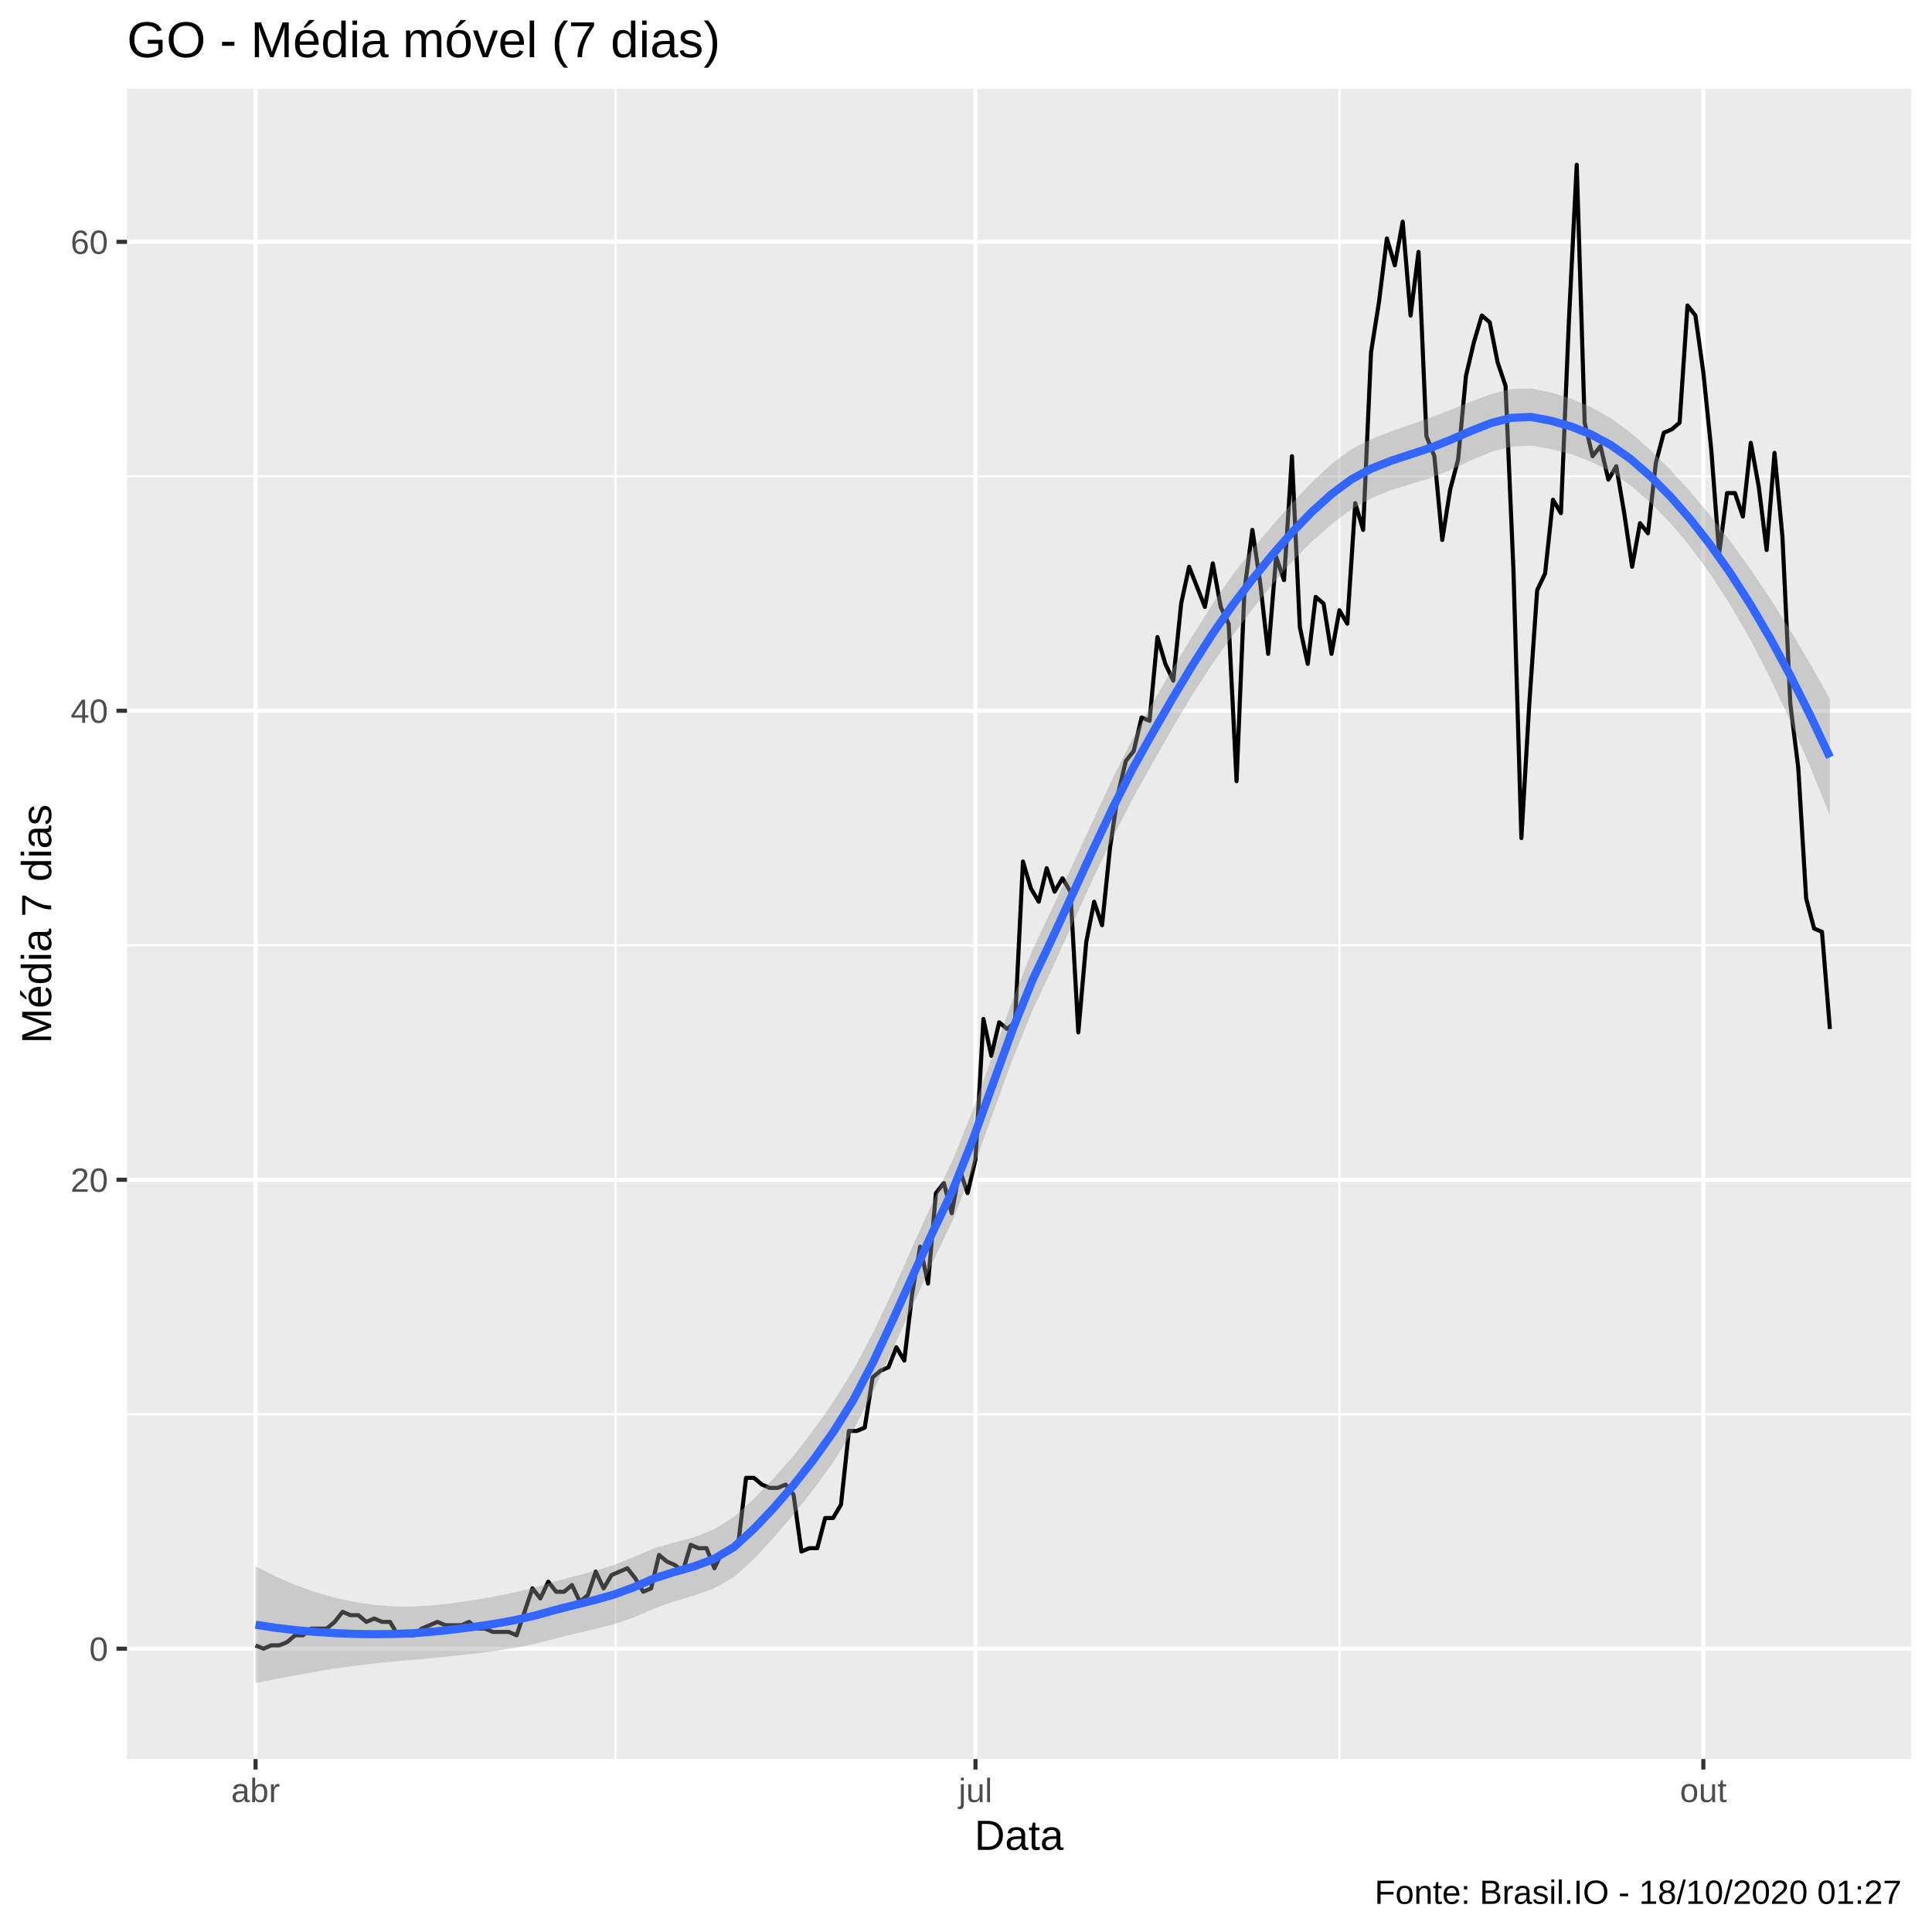
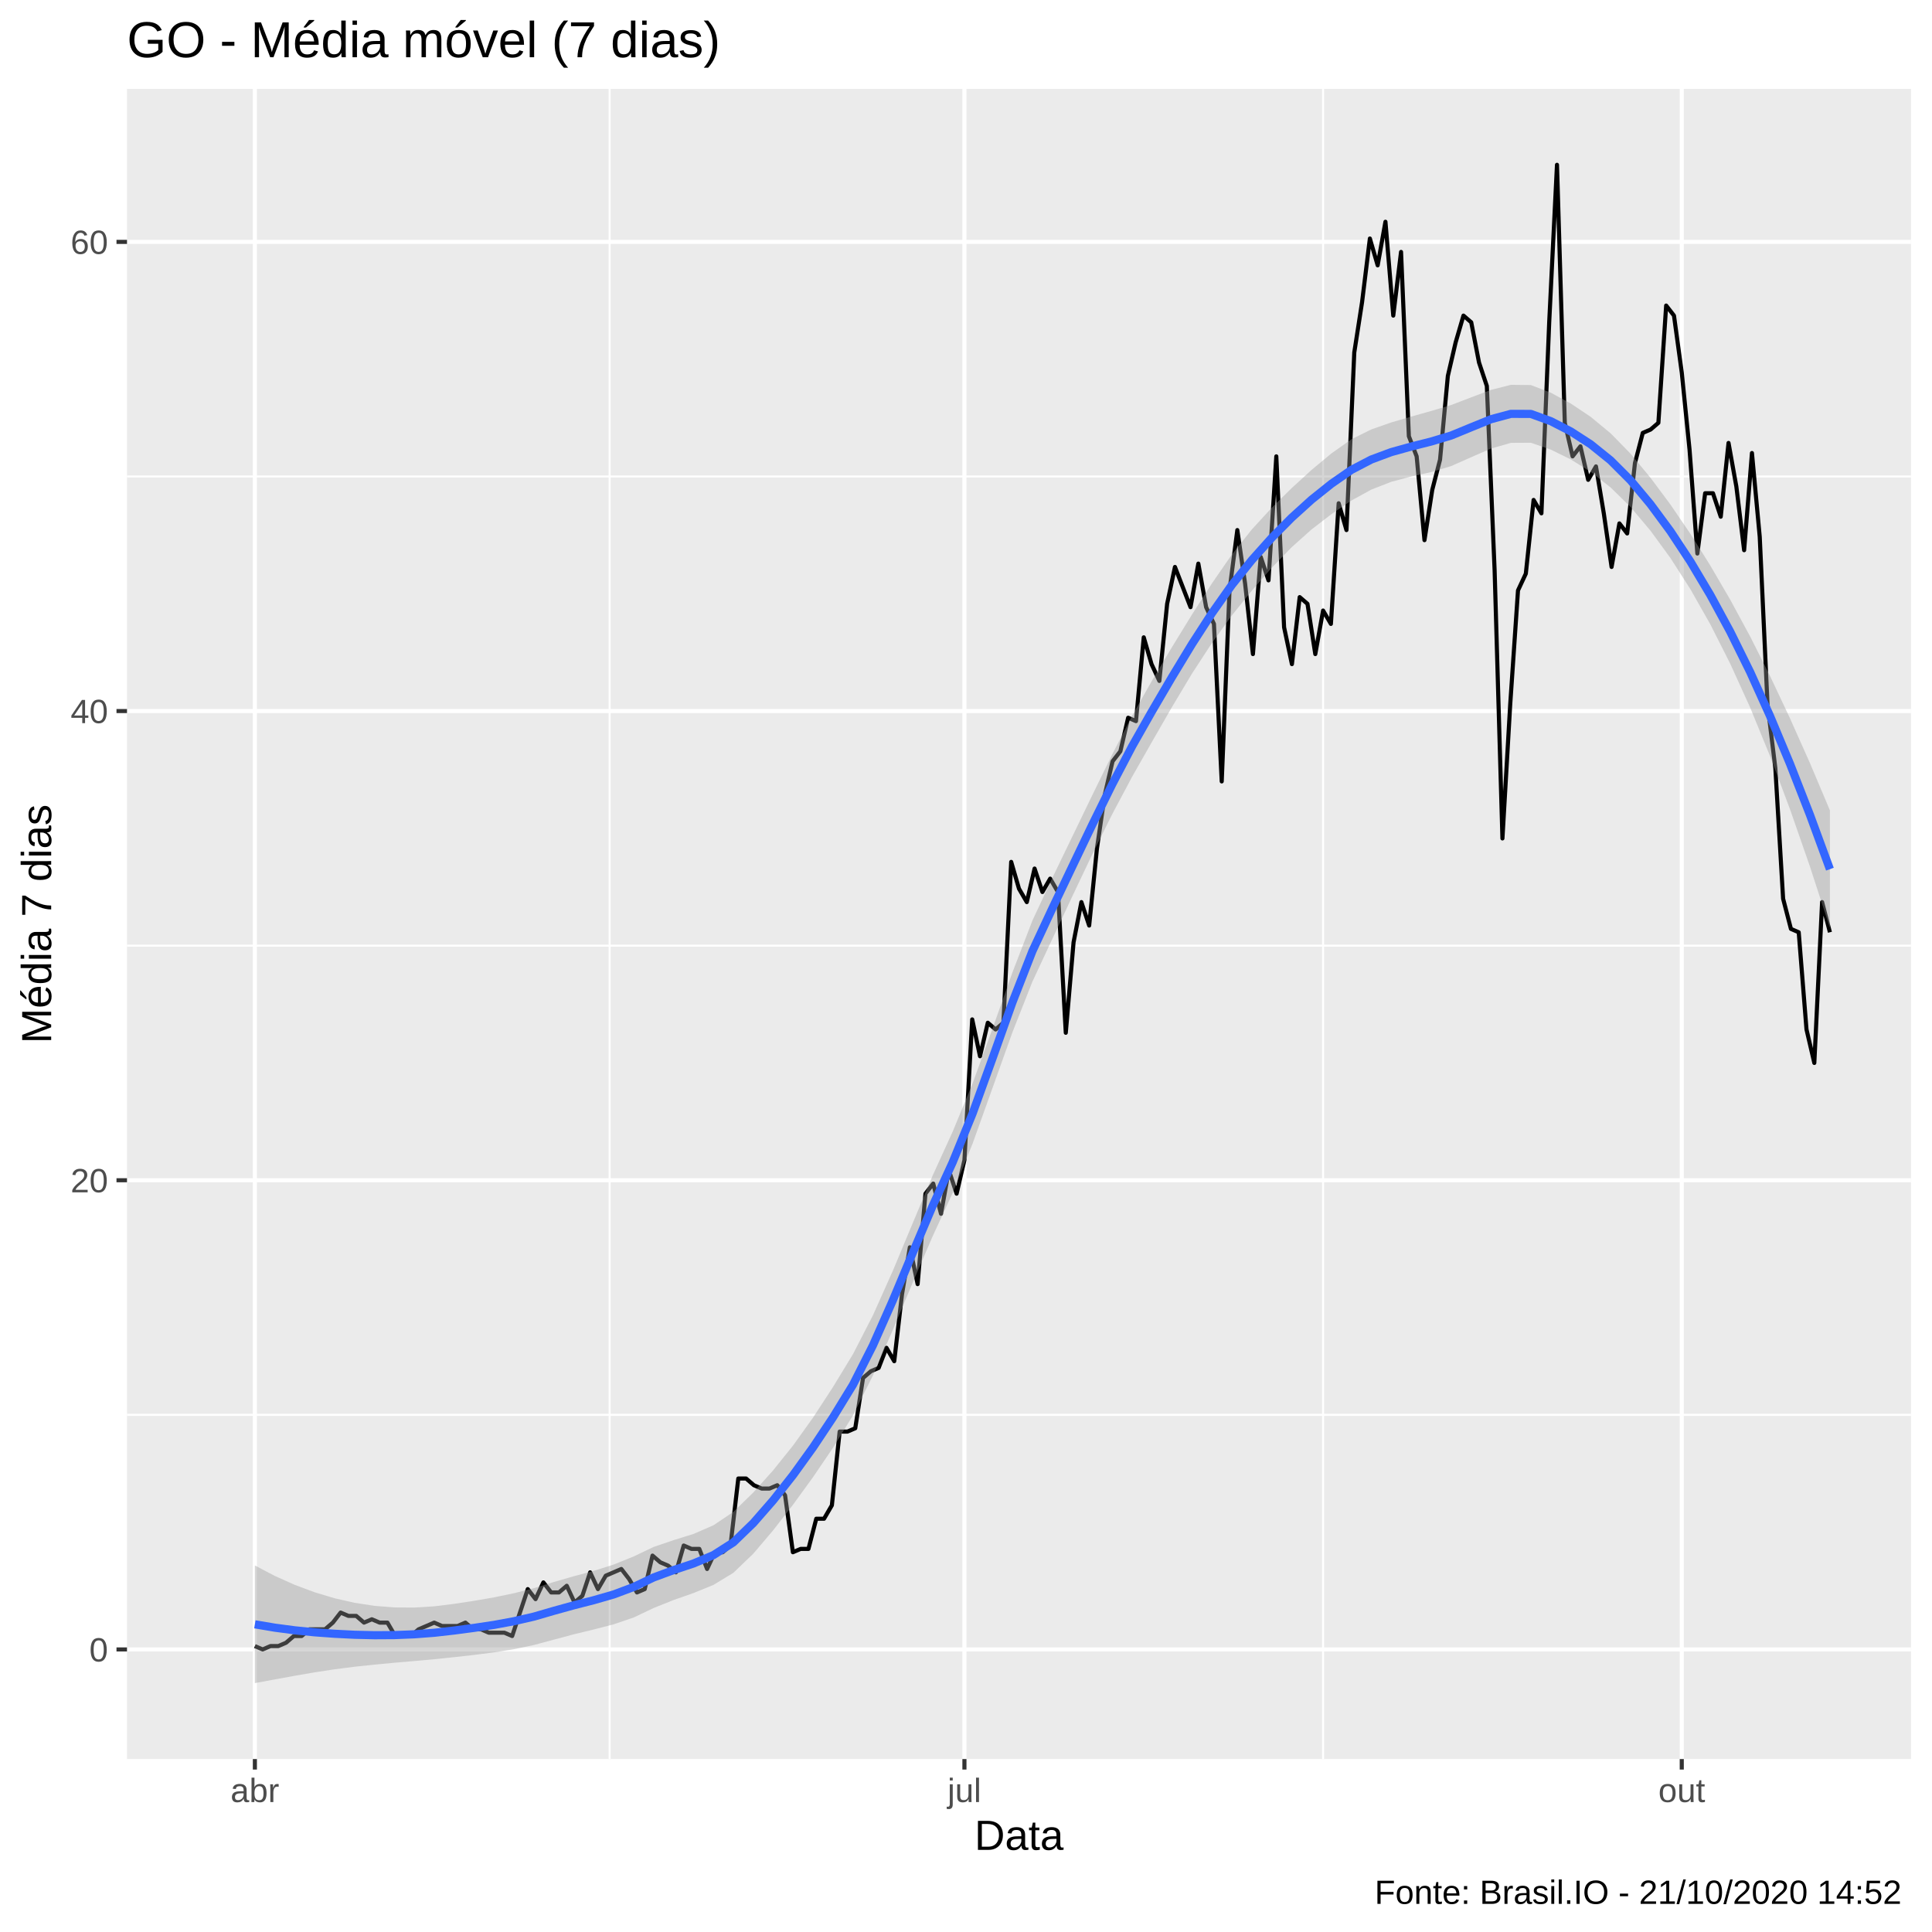
<svg xmlns="http://www.w3.org/2000/svg" viewBox="0 0 504.00 504.00">
  <defs>
    <style type="text/css">
    line, polyline, polygon, path, rect, circle {
      fill: none;
      stroke: #000000;
      stroke-linecap: round;
      stroke-linejoin: round;
      stroke-miterlimit: 10.00;
    }
  </style>
  </defs>
  <rect width="100%" height="100%" style="stroke: none; fill: #FFFFFF;" />
  <rect x="0.00" y="0.00" width="504.00" height="504.00" style="stroke-width: 1.07; stroke: #FFFFFF; fill: #FFFFFF;" />
  <defs>
    <clipPath id="cpMzMuMTN8NDk4LjUyfDQ1OC44OHwyMy4xOQ==">
      <rect x="33.13" y="23.19" width="465.39" height="435.69" />
    </clipPath>
  </defs>
  <rect x="33.13" y="23.19" width="465.39" height="435.69" style="stroke-width: 1.07; stroke: none; fill: #EBEBEB;" clip-path="url(#cpMzMuMTN8NDk4LjUyfDQ1OC44OHwyMy4xOQ==)" />
-   <polyline points="33.13,368.93 498.52,368.93 " style="stroke-width: 0.53; stroke: #FFFFFF; stroke-linecap: butt;" clip-path="url(#cpMzMuMTN8NDk4LjUyfDQ1OC44OHwyMy4xOQ==)" />
-   <polyline points="33.13,246.59 498.52,246.59 " style="stroke-width: 0.53; stroke: #FFFFFF; stroke-linecap: butt;" clip-path="url(#cpMzMuMTN8NDk4LjUyfDQ1OC44OHwyMy4xOQ==)" />
-   <polyline points="33.13,124.26 498.52,124.26 " style="stroke-width: 0.53; stroke: #FFFFFF; stroke-linecap: butt;" clip-path="url(#cpMzMuMTN8NDk4LjUyfDQ1OC44OHwyMy4xOQ==)" />
-   <polyline points="160.57,458.88 160.57,23.19 " style="stroke-width: 0.53; stroke: #FFFFFF; stroke-linecap: butt;" clip-path="url(#cpMzMuMTN8NDk4LjUyfDQ1OC44OHwyMy4xOQ==)" />
-   <polyline points="349.41,458.88 349.41,23.19 " style="stroke-width: 0.53; stroke: #FFFFFF; stroke-linecap: butt;" clip-path="url(#cpMzMuMTN8NDk4LjUyfDQ1OC44OHwyMy4xOQ==)" />
-   <polyline points="33.13,430.09 498.52,430.09 " style="stroke-width: 1.07; stroke: #FFFFFF; stroke-linecap: butt;" clip-path="url(#cpMzMuMTN8NDk4LjUyfDQ1OC44OHwyMy4xOQ==)" />
-   <polyline points="33.13,307.76 498.52,307.76 " style="stroke-width: 1.07; stroke: #FFFFFF; stroke-linecap: butt;" clip-path="url(#cpMzMuMTN8NDk4LjUyfDQ1OC44OHwyMy4xOQ==)" />
-   <polyline points="33.13,185.42 498.52,185.42 " style="stroke-width: 1.07; stroke: #FFFFFF; stroke-linecap: butt;" clip-path="url(#cpMzMuMTN8NDk4LjUyfDQ1OC44OHwyMy4xOQ==)" />
-   <polyline points="33.13,63.09 498.52,63.09 " style="stroke-width: 1.07; stroke: #FFFFFF; stroke-linecap: butt;" clip-path="url(#cpMzMuMTN8NDk4LjUyfDQ1OC44OHwyMy4xOQ==)" />
-   <polyline points="66.67,458.88 66.67,23.19 " style="stroke-width: 1.07; stroke: #FFFFFF; stroke-linecap: butt;" clip-path="url(#cpMzMuMTN8NDk4LjUyfDQ1OC44OHwyMy4xOQ==)" />
-   <polyline points="254.47,458.88 254.47,23.19 " style="stroke-width: 1.07; stroke: #FFFFFF; stroke-linecap: butt;" clip-path="url(#cpMzMuMTN8NDk4LjUyfDQ1OC44OHwyMy4xOQ==)" />
-   <polyline points="444.35,458.88 444.35,23.19 " style="stroke-width: 1.07; stroke: #FFFFFF; stroke-linecap: butt;" clip-path="url(#cpMzMuMTN8NDk4LjUyfDQ1OC44OHwyMy4xOQ==)" />
-   <polyline points="66.67,429.22 68.73,430.09 70.79,429.22 72.86,429.22 74.92,428.35 76.98,426.60 79.05,426.60 81.11,424.85 83.18,424.85 85.24,424.85 87.30,423.10 89.37,420.48 91.43,421.35 93.49,421.35 95.56,423.10 97.62,422.23 99.69,423.10 101.75,423.10 103.81,426.60 105.88,426.60 107.94,426.60 110.01,424.85 112.07,423.98 114.13,423.10 116.20,423.98 118.26,423.98 120.32,423.98 122.39,423.10 124.45,424.85 126.52,424.85 128.58,425.72 130.64,425.72 132.71,425.72 134.77,426.60 136.84,420.48 138.90,414.36 140.96,416.99 143.03,412.62 145.09,415.24 147.15,415.24 149.22,413.49 151.28,417.86 153.35,416.11 155.41,410.00 157.47,414.36 159.54,410.87 161.60,410.00 163.66,409.12 165.73,411.74 167.79,415.24 169.86,414.36 171.92,405.63 173.98,407.37 176.05,408.25 178.11,410.00 180.18,403.00 182.24,403.88 184.30,403.88 186.37,409.12 188.43,404.75 190.49,404.75 192.56,403.00 194.62,385.53 196.69,385.53 198.75,387.28 200.81,388.15 202.88,388.15 204.94,387.28 207.01,389.90 209.07,404.75 211.13,403.88 213.20,403.88 215.26,396.01 217.32,396.01 219.39,392.52 221.45,373.29 223.52,373.29 225.58,372.42 227.64,359.31 229.71,357.57 231.77,356.69 233.83,351.45 235.90,354.94 237.96,337.47 240.03,325.23 242.09,334.85 244.15,311.25 246.22,308.63 248.28,316.50 250.35,305.14 252.41,311.25 254.47,302.51 256.54,265.81 258.60,275.43 260.66,266.69 262.73,268.44 264.79,266.69 266.86,224.74 268.92,231.74 270.98,235.23 273.05,226.49 275.11,232.61 277.18,229.11 279.24,232.61 281.30,269.31 283.37,245.72 285.43,235.23 287.49,241.35 289.56,221.25 291.62,207.27 293.69,198.53 295.75,195.91 297.81,187.17 299.88,188.04 301.94,166.20 304.01,173.19 306.07,177.56 308.13,157.46 310.20,147.85 312.26,153.09 314.32,158.33 316.39,146.97 318.45,158.33 320.52,162.70 322.58,203.77 324.64,153.97 326.71,138.24 328.77,152.22 330.83,170.57 332.90,145.23 334.96,151.34 337.03,119.01 339.09,163.58 341.15,173.19 343.22,155.71 345.28,157.46 347.35,170.57 349.41,159.21 351.47,162.70 353.54,131.25 355.60,138.24 357.66,91.92 359.73,78.82 361.79,62.21 363.86,69.20 365.92,57.84 367.98,82.31 370.05,65.71 372.11,113.77 374.18,119.01 376.24,140.86 378.30,127.75 380.37,119.89 382.43,98.04 384.49,89.30 386.56,82.31 388.62,84.06 390.69,94.55 392.75,100.66 394.81,148.72 396.88,218.63 398.94,183.68 401.00,153.97 403.07,149.60 405.13,130.37 407.20,133.87 409.26,84.06 411.32,42.99 413.39,110.27 415.45,119.01 417.52,116.39 419.58,125.13 421.64,121.63 423.71,133.87 425.77,147.85 427.83,136.49 429.90,139.11 431.96,120.76 434.03,112.90 436.09,112.02 438.15,110.27 440.22,79.69 442.28,82.31 444.35,97.17 446.41,117.26 448.47,144.35 450.54,128.62 452.60,128.62 454.66,134.74 456.73,115.52 458.79,126.88 460.86,143.48 462.92,118.14 464.98,139.98 467.05,183.68 469.11,200.28 471.17,234.36 473.24,242.22 475.30,243.10 477.37,268.44 " style="stroke-width: 1.07; stroke-linecap: butt;" clip-path="url(#cpMzMuMTN8NDk4LjUyfDQ1OC44OHwyMy4xOQ==)" />
-   <polygon points="66.67,408.61 71.86,411.23 77.06,413.47 82.26,415.33 87.46,416.82 92.66,417.94 97.86,418.70 103.06,419.07 108.26,419.08 113.45,418.75 118.65,418.13 123.85,417.37 129.05,416.49 134.25,415.42 139.45,414.12 144.65,412.58 149.85,411.19 155.04,409.83 160.24,408.21 165.44,406.16 170.64,403.89 175.84,402.40 181.04,401.02 186.24,398.99 191.44,395.75 196.63,390.99 201.83,385.65 207.03,379.74 212.23,373.05 217.43,365.62 222.63,357.34 227.83,347.51 233.03,336.48 238.22,324.83 243.42,313.34 248.62,302.40 253.82,289.49 259.02,275.12 264.22,260.65 269.42,247.64 274.62,236.69 279.81,225.57 285.01,214.30 290.21,203.19 295.41,192.77 300.61,183.46 305.81,174.61 311.01,166.01 316.21,157.76 321.40,150.17 326.60,143.44 331.80,137.20 337.00,131.32 342.20,125.83 347.40,120.98 352.60,117.16 357.80,114.51 362.99,112.50 368.19,110.69 373.39,108.85 378.59,106.84 383.79,104.73 388.99,102.81 394.19,101.50 399.39,101.31 404.58,102.40 409.78,103.99 414.98,106.17 420.18,109.08 425.38,112.86 430.58,117.45 435.78,122.61 440.98,128.31 446.17,134.51 451.37,141.19 456.57,148.37 461.77,156.09 466.97,164.33 472.17,173.08 477.37,182.31 477.37,212.77 472.17,199.90 466.97,187.91 461.77,176.86 456.57,166.80 451.37,157.79 446.17,149.75 440.98,142.66 435.78,136.47 430.58,131.15 425.38,126.65 420.18,123.07 414.98,120.40 409.78,118.47 404.58,117.11 399.39,116.23 394.19,116.51 388.99,117.91 383.79,120.07 378.59,122.50 373.39,124.64 368.19,126.23 362.99,127.81 357.80,129.92 352.60,132.86 347.40,136.74 342.20,141.29 337.00,146.55 331.80,152.54 326.60,159.10 321.40,165.95 316.21,173.28 311.01,181.32 305.81,190.03 300.61,199.19 295.41,208.51 290.21,218.62 285.01,229.52 279.81,240.93 274.62,252.37 269.42,263.41 264.22,276.15 259.02,290.43 253.82,304.94 248.62,318.14 243.42,329.06 238.22,340.24 233.03,351.70 227.83,362.89 222.63,373.04 217.43,381.37 212.23,388.52 207.03,395.04 201.83,401.12 196.63,406.74 191.44,411.45 186.24,414.37 181.04,416.24 175.84,417.80 170.64,419.61 165.44,421.91 160.24,423.68 155.04,425.01 149.85,426.22 144.65,427.50 139.45,428.84 134.25,429.89 129.05,430.71 123.85,431.36 118.65,431.93 113.45,432.46 108.26,432.95 103.06,433.42 97.86,433.94 92.66,434.54 87.46,435.25 82.26,436.10 77.06,437.04 71.86,438.05 66.67,439.07 " style="stroke-width: 0.00; stroke: none; fill: #999999; fill-opacity: 0.40;" clip-path="url(#cpMzMuMTN8NDk4LjUyfDQ1OC44OHwyMy4xOQ==)" />
-   <polyline points="66.67,408.61 71.86,411.23 77.06,413.47 82.26,415.33 87.46,416.82 92.66,417.94 97.86,418.70 103.06,419.07 108.26,419.08 113.45,418.75 118.65,418.13 123.85,417.37 129.05,416.49 134.25,415.42 139.45,414.12 144.65,412.58 149.85,411.19 155.04,409.83 160.24,408.21 165.44,406.16 170.64,403.89 175.84,402.40 181.04,401.02 186.24,398.99 191.44,395.75 196.63,390.99 201.83,385.65 207.03,379.74 212.23,373.05 217.43,365.62 222.63,357.34 227.83,347.51 233.03,336.48 238.22,324.83 243.42,313.34 248.62,302.40 253.82,289.49 259.02,275.12 264.22,260.65 269.42,247.64 274.62,236.69 279.81,225.57 285.01,214.30 290.21,203.19 295.41,192.77 300.61,183.46 305.81,174.61 311.01,166.01 316.21,157.76 321.40,150.17 326.60,143.44 331.80,137.20 337.00,131.32 342.20,125.83 347.40,120.98 352.60,117.16 357.80,114.51 362.99,112.50 368.19,110.69 373.39,108.85 378.59,106.84 383.79,104.73 388.99,102.81 394.19,101.50 399.39,101.31 404.58,102.40 409.78,103.99 414.98,106.17 420.18,109.08 425.38,112.86 430.58,117.45 435.78,122.61 440.98,128.31 446.17,134.51 451.37,141.19 456.57,148.37 461.77,156.09 466.97,164.33 472.17,173.08 477.37,182.31 " style="stroke-width: 2.13; stroke: none;" clip-path="url(#cpMzMuMTN8NDk4LjUyfDQ1OC44OHwyMy4xOQ==)" />
-   <polyline points="477.37,212.77 472.17,199.90 466.97,187.91 461.77,176.86 456.57,166.80 451.37,157.79 446.17,149.75 440.98,142.66 435.78,136.47 430.58,131.15 425.38,126.65 420.18,123.07 414.98,120.40 409.78,118.47 404.58,117.11 399.39,116.23 394.19,116.51 388.99,117.91 383.79,120.07 378.59,122.50 373.39,124.64 368.19,126.23 362.99,127.81 357.80,129.92 352.60,132.86 347.40,136.74 342.20,141.29 337.00,146.55 331.80,152.54 326.60,159.10 321.40,165.95 316.21,173.28 311.01,181.32 305.81,190.03 300.61,199.19 295.41,208.51 290.21,218.62 285.01,229.52 279.81,240.93 274.62,252.37 269.42,263.41 264.22,276.15 259.02,290.43 253.82,304.94 248.62,318.14 243.42,329.06 238.22,340.24 233.03,351.70 227.83,362.89 222.63,373.04 217.43,381.37 212.23,388.52 207.03,395.04 201.83,401.12 196.63,406.74 191.44,411.45 186.24,414.37 181.04,416.24 175.84,417.80 170.64,419.61 165.44,421.91 160.24,423.68 155.04,425.01 149.85,426.22 144.65,427.50 139.45,428.84 134.25,429.89 129.05,430.71 123.85,431.36 118.65,431.93 113.45,432.46 108.26,432.95 103.06,433.42 97.86,433.94 92.66,434.54 87.46,435.25 82.26,436.10 77.06,437.04 71.86,438.05 66.67,439.07 " style="stroke-width: 2.13; stroke: none;" clip-path="url(#cpMzMuMTN8NDk4LjUyfDQ1OC44OHwyMy4xOQ==)" />
-   <polyline points="66.67,423.84 71.86,424.64 77.06,425.25 82.26,425.71 87.46,426.04 92.66,426.24 97.86,426.32 103.06,426.25 108.26,426.02 113.45,425.61 118.65,425.03 123.85,424.37 129.05,423.60 134.25,422.66 139.45,421.48 144.65,420.04 149.85,418.71 155.04,417.42 160.24,415.94 165.44,414.04 170.64,411.75 175.84,410.10 181.04,408.63 186.24,406.68 191.44,403.60 196.63,398.86 201.83,393.38 207.03,387.39 212.23,380.79 217.43,373.50 222.63,365.19 227.83,355.20 233.03,344.09 238.22,332.54 243.42,321.20 248.62,310.27 253.82,297.21 259.02,282.77 264.22,268.40 269.42,255.52 274.62,244.53 279.81,233.25 285.01,221.91 290.21,210.90 295.41,200.64 300.61,191.33 305.81,182.32 311.01,173.66 316.21,165.52 321.40,158.06 326.60,151.27 331.80,144.87 337.00,138.93 342.20,133.56 347.40,128.86 352.60,125.01 357.80,122.22 362.99,120.16 368.19,118.46 373.39,116.74 378.59,114.67 383.79,112.40 388.99,110.36 394.19,109.01 399.39,108.77 404.58,109.75 409.78,111.23 414.98,113.28 420.18,116.08 425.38,119.75 430.58,124.30 435.78,129.54 440.98,135.49 446.17,142.13 451.37,149.49 456.57,157.59 461.77,166.47 466.97,176.12 472.17,186.49 477.37,197.54 " style="stroke-width: 2.13; stroke: #3366FF; stroke-linecap: butt;" clip-path="url(#cpMzMuMTN8NDk4LjUyfDQ1OC44OHwyMy4xOQ==)" />
+   <polyline points="33.13,369.09 498.52,369.09 " style="stroke-width: 0.53; stroke: #FFFFFF; stroke-linecap: butt;" clip-path="url(#cpMzMuMTN8NDk4LjUyfDQ1OC44OHwyMy4xOQ==)" />
+   <polyline points="33.13,246.69 498.52,246.69 " style="stroke-width: 0.53; stroke: #FFFFFF; stroke-linecap: butt;" clip-path="url(#cpMzMuMTN8NDk4LjUyfDQ1OC44OHwyMy4xOQ==)" />
+   <polyline points="33.13,124.30 498.52,124.30 " style="stroke-width: 0.53; stroke: #FFFFFF; stroke-linecap: butt;" clip-path="url(#cpMzMuMTN8NDk4LjUyfDQ1OC44OHwyMy4xOQ==)" />
+   <polyline points="159.04,458.88 159.04,23.19 " style="stroke-width: 0.53; stroke: #FFFFFF; stroke-linecap: butt;" clip-path="url(#cpMzMuMTN8NDk4LjUyfDQ1OC44OHwyMy4xOQ==)" />
+   <polyline points="345.15,458.88 345.15,23.19 " style="stroke-width: 0.53; stroke: #FFFFFF; stroke-linecap: butt;" clip-path="url(#cpMzMuMTN8NDk4LjUyfDQ1OC44OHwyMy4xOQ==)" />
+   <polyline points="33.13,430.29 498.52,430.29 " style="stroke-width: 1.07; stroke: #FFFFFF; stroke-linecap: butt;" clip-path="url(#cpMzMuMTN8NDk4LjUyfDQ1OC44OHwyMy4xOQ==)" />
+   <polyline points="33.13,307.89 498.52,307.89 " style="stroke-width: 1.07; stroke: #FFFFFF; stroke-linecap: butt;" clip-path="url(#cpMzMuMTN8NDk4LjUyfDQ1OC44OHwyMy4xOQ==)" />
+   <polyline points="33.13,185.49 498.52,185.49 " style="stroke-width: 1.07; stroke: #FFFFFF; stroke-linecap: butt;" clip-path="url(#cpMzMuMTN8NDk4LjUyfDQ1OC44OHwyMy4xOQ==)" />
+   <polyline points="33.13,63.10 498.52,63.10 " style="stroke-width: 1.07; stroke: #FFFFFF; stroke-linecap: butt;" clip-path="url(#cpMzMuMTN8NDk4LjUyfDQ1OC44OHwyMy4xOQ==)" />
+   <polyline points="66.49,458.88 66.49,23.19 " style="stroke-width: 1.07; stroke: #FFFFFF; stroke-linecap: butt;" clip-path="url(#cpMzMuMTN8NDk4LjUyfDQ1OC44OHwyMy4xOQ==)" />
+   <polyline points="251.59,458.88 251.59,23.19 " style="stroke-width: 1.07; stroke: #FFFFFF; stroke-linecap: butt;" clip-path="url(#cpMzMuMTN8NDk4LjUyfDQ1OC44OHwyMy4xOQ==)" />
+   <polyline points="438.72,458.88 438.72,23.19 " style="stroke-width: 1.07; stroke: #FFFFFF; stroke-linecap: butt;" clip-path="url(#cpMzMuMTN8NDk4LjUyfDQ1OC44OHwyMy4xOQ==)" />
+   <polyline points="66.49,429.41 68.52,430.29 70.55,429.41 72.59,429.41 74.62,428.54 76.66,426.79 78.69,426.79 80.72,425.04 82.76,425.04 84.79,425.04 86.83,423.29 88.86,420.67 90.90,421.54 92.93,421.54 94.96,423.29 97.00,422.42 99.03,423.29 101.07,423.29 103.10,426.79 105.13,426.79 107.17,426.79 109.20,425.04 111.24,424.17 113.27,423.29 115.30,424.17 117.34,424.17 119.37,424.17 121.41,423.29 123.44,425.04 125.47,425.04 127.51,425.92 129.54,425.92 131.58,425.92 133.61,426.79 135.64,420.67 137.68,414.55 139.71,417.17 141.75,412.80 143.78,415.42 145.81,415.42 147.85,413.68 149.88,418.05 151.92,416.30 153.95,410.18 155.99,414.55 158.02,411.05 160.05,410.18 162.09,409.30 164.12,411.93 166.16,415.42 168.19,414.55 170.22,405.81 172.26,407.56 174.29,408.43 176.33,410.18 178.36,403.18 180.39,404.06 182.43,404.06 184.46,409.30 186.50,404.93 188.53,404.93 190.56,403.18 192.60,385.70 194.63,385.70 196.67,387.45 198.70,388.32 200.73,388.32 202.77,387.45 204.80,390.07 206.84,404.93 208.87,404.06 210.90,404.06 212.94,396.19 214.97,396.19 217.01,392.69 219.04,373.46 221.07,373.46 223.11,372.59 225.14,359.47 227.18,357.72 229.21,356.85 231.25,351.60 233.28,355.10 235.31,337.62 237.35,325.38 239.38,334.99 241.42,311.39 243.45,308.76 245.48,316.63 247.52,305.27 249.55,311.39 251.59,302.64 253.62,265.93 255.65,275.54 257.69,266.80 259.72,268.55 261.76,266.80 263.79,224.84 265.82,231.83 267.86,235.33 269.89,226.58 271.93,232.70 273.96,229.21 275.99,232.70 278.03,269.42 280.06,245.82 282.10,235.33 284.13,241.45 286.16,221.34 288.20,207.35 290.23,198.61 292.27,195.99 294.30,187.24 296.34,188.12 298.37,166.26 300.40,173.25 302.44,177.63 304.47,157.52 306.51,147.90 308.54,153.15 310.57,158.39 312.61,147.03 314.64,158.39 316.68,162.76 318.71,203.85 320.74,154.02 322.78,138.28 324.81,152.27 326.85,170.63 328.88,145.28 330.91,151.40 332.95,119.05 334.98,163.64 337.02,173.25 339.05,155.77 341.08,157.52 343.12,170.63 345.15,159.27 347.19,162.76 349.22,131.29 351.25,138.28 353.29,91.95 355.32,78.83 357.36,62.22 359.39,69.22 361.42,57.85 363.46,82.33 365.49,65.72 367.53,113.80 369.56,119.05 371.60,140.91 373.63,127.79 375.66,119.92 377.70,98.07 379.73,89.33 381.77,82.33 383.80,84.08 385.83,94.57 387.87,100.69 389.90,148.78 391.94,218.72 393.97,183.75 396.00,154.02 398.04,149.65 400.07,130.42 402.11,133.91 404.14,84.08 406.17,42.99 408.21,110.31 410.24,119.05 412.28,116.43 414.31,125.17 416.34,121.67 418.38,133.91 420.41,147.90 422.45,136.54 424.48,139.16 426.51,120.80 428.55,112.93 430.58,112.06 432.62,110.31 434.65,79.71 436.69,82.33 438.72,97.19 440.75,117.30 442.79,144.40 444.82,128.67 446.86,128.67 448.89,134.79 450.92,115.55 452.96,126.92 454.99,143.53 457.03,118.18 459.06,140.03 461.09,183.75 463.13,200.36 465.16,234.45 467.20,242.32 469.23,243.20 471.26,268.55 473.30,277.29 475.33,235.33 477.37,243.20 " style="stroke-width: 1.07; stroke-linecap: butt;" clip-path="url(#cpMzMuMTN8NDk4LjUyfDQ1OC44OHwyMy4xOQ==)" />
+   <polygon points="66.49,408.38 71.69,411.11 76.89,413.44 82.09,415.38 87.29,416.94 92.49,418.12 97.69,418.92 102.89,419.33 108.09,419.36 113.30,419.04 118.50,418.39 123.70,417.60 128.90,416.70 134.10,415.62 139.30,414.30 144.50,412.69 149.70,411.19 154.90,409.79 160.10,408.14 165.31,406.03 170.51,403.55 175.71,401.78 180.91,400.16 186.11,397.90 191.31,394.41 196.51,389.35 201.71,383.54 206.91,377.06 212.11,369.79 217.32,361.80 222.52,353.25 227.72,343.13 232.92,331.50 238.12,319.03 243.32,306.62 248.52,295.22 253.72,282.61 258.92,268.32 264.12,253.65 269.33,240.14 274.53,229.00 279.73,218.24 284.93,207.47 290.13,196.84 295.33,186.73 300.53,177.55 305.73,168.82 310.93,160.35 316.14,152.21 321.34,144.68 326.54,138.15 331.74,132.48 336.94,127.35 342.14,122.59 347.34,118.27 352.54,114.60 357.74,112.02 362.94,110.20 368.15,108.67 373.35,107.21 378.55,105.66 383.75,103.67 388.95,101.71 394.15,100.39 399.35,100.45 404.55,102.44 409.75,105.25 414.95,108.73 420.16,113.04 425.36,118.35 430.56,124.63 435.76,131.61 440.96,139.24 446.16,147.52 451.36,156.44 456.56,166.04 461.76,176.37 466.96,187.40 472.17,199.09 477.37,211.40 477.37,242.09 472.17,226.09 466.96,211.12 461.76,197.26 456.56,184.57 451.36,173.13 446.16,162.85 440.96,153.68 435.76,145.56 430.56,138.44 425.36,132.26 420.16,127.16 414.95,123.08 409.75,119.84 404.55,117.29 399.35,115.50 394.15,115.53 388.95,117.02 383.75,119.29 378.55,121.59 373.35,123.15 368.15,124.31 362.94,125.69 357.74,127.72 352.54,130.57 347.34,134.12 342.14,138.12 336.94,142.77 331.74,148.14 326.54,154.11 321.34,160.56 316.14,167.76 310.93,175.76 305.73,184.45 300.53,193.50 295.33,202.64 290.13,212.42 284.93,222.88 279.73,233.84 274.53,244.92 269.33,256.07 264.12,269.27 258.92,283.81 253.72,298.33 248.52,311.20 243.32,322.46 238.12,334.54 232.92,346.92 227.72,358.81 222.52,369.22 217.32,377.66 212.11,385.32 206.91,392.48 201.71,399.19 196.51,405.31 191.31,410.30 186.11,413.46 180.91,415.58 175.71,417.40 170.51,419.48 165.31,421.95 160.10,423.73 154.90,425.08 149.70,426.34 144.50,427.73 139.30,429.13 134.10,430.22 128.90,431.05 123.70,431.72 118.50,432.30 113.30,432.84 108.09,433.31 102.89,433.76 97.69,434.25 92.49,434.80 87.29,435.47 82.09,436.26 76.89,437.16 71.69,438.11 66.49,439.07 " style="stroke-width: 0.00; stroke: none; fill: #999999; fill-opacity: 0.40;" clip-path="url(#cpMzMuMTN8NDk4LjUyfDQ1OC44OHwyMy4xOQ==)" />
+   <polyline points="66.49,408.38 71.69,411.11 76.89,413.44 82.09,415.38 87.29,416.94 92.49,418.12 97.69,418.92 102.89,419.33 108.09,419.36 113.30,419.04 118.50,418.39 123.70,417.60 128.90,416.70 134.10,415.62 139.30,414.30 144.50,412.69 149.70,411.19 154.90,409.79 160.10,408.14 165.31,406.03 170.51,403.55 175.71,401.78 180.91,400.16 186.11,397.90 191.31,394.41 196.51,389.35 201.71,383.54 206.91,377.06 212.11,369.79 217.32,361.80 222.52,353.25 227.72,343.13 232.92,331.50 238.12,319.03 243.32,306.62 248.52,295.22 253.72,282.61 258.92,268.32 264.12,253.65 269.33,240.14 274.53,229.00 279.73,218.24 284.93,207.47 290.13,196.84 295.33,186.73 300.53,177.55 305.73,168.82 310.93,160.35 316.14,152.21 321.34,144.68 326.54,138.15 331.74,132.48 336.94,127.35 342.14,122.59 347.34,118.27 352.54,114.60 357.74,112.02 362.94,110.20 368.15,108.67 373.35,107.21 378.55,105.66 383.75,103.67 388.95,101.71 394.15,100.39 399.35,100.45 404.55,102.44 409.75,105.25 414.95,108.73 420.16,113.04 425.36,118.35 430.56,124.63 435.76,131.61 440.96,139.24 446.16,147.52 451.36,156.44 456.56,166.04 461.76,176.37 466.96,187.40 472.17,199.09 477.37,211.40 " style="stroke-width: 2.13; stroke: none;" clip-path="url(#cpMzMuMTN8NDk4LjUyfDQ1OC44OHwyMy4xOQ==)" />
+   <polyline points="477.37,242.09 472.17,226.09 466.96,211.12 461.76,197.26 456.56,184.57 451.36,173.13 446.16,162.85 440.96,153.68 435.76,145.56 430.56,138.44 425.36,132.26 420.16,127.16 414.95,123.08 409.75,119.84 404.55,117.29 399.35,115.50 394.15,115.53 388.95,117.02 383.75,119.29 378.55,121.59 373.35,123.15 368.15,124.31 362.94,125.69 357.74,127.72 352.54,130.57 347.34,134.12 342.14,138.12 336.94,142.77 331.74,148.14 326.54,154.11 321.34,160.56 316.14,167.76 310.93,175.76 305.73,184.45 300.53,193.50 295.33,202.64 290.13,212.42 284.93,222.88 279.73,233.84 274.53,244.92 269.33,256.07 264.12,269.27 258.92,283.81 253.72,298.33 248.52,311.20 243.32,322.46 238.12,334.54 232.92,346.92 227.72,358.81 222.52,369.22 217.32,377.66 212.11,385.32 206.91,392.48 201.71,399.19 196.51,405.31 191.31,410.30 186.11,413.46 180.91,415.58 175.71,417.40 170.51,419.48 165.31,421.95 160.10,423.73 154.90,425.08 149.70,426.34 144.50,427.73 139.30,429.13 134.10,430.22 128.90,431.05 123.70,431.72 118.50,432.30 113.30,432.84 108.09,433.31 102.89,433.76 97.69,434.25 92.49,434.80 87.29,435.47 82.09,436.26 76.89,437.16 71.69,438.11 66.49,439.07 " style="stroke-width: 2.13; stroke: none;" clip-path="url(#cpMzMuMTN8NDk4LjUyfDQ1OC44OHwyMy4xOQ==)" />
+   <polyline points="66.49,423.73 71.69,424.61 76.89,425.30 82.09,425.82 87.29,426.20 92.49,426.46 97.69,426.58 102.89,426.55 108.09,426.34 113.30,425.94 118.50,425.35 123.70,424.66 128.90,423.88 134.10,422.92 139.30,421.72 144.50,420.21 149.70,418.77 154.90,417.44 160.10,415.94 165.31,413.99 170.51,411.51 175.71,409.59 180.91,407.87 186.11,405.68 191.31,402.36 196.51,397.33 201.71,391.37 206.91,384.77 212.11,377.56 217.32,369.73 222.52,361.24 227.72,350.97 232.92,339.21 238.12,326.79 243.32,314.54 248.52,303.21 253.72,290.47 258.92,276.07 264.12,261.46 269.33,248.11 274.53,236.96 279.73,226.04 284.93,215.17 290.13,204.63 295.33,194.69 300.53,185.52 305.73,176.64 310.93,168.06 316.14,159.99 321.34,152.62 326.54,146.13 331.74,140.31 336.94,135.06 342.14,130.35 347.34,126.19 352.54,122.58 357.74,119.87 362.94,117.94 368.15,116.49 373.35,115.18 378.55,113.62 383.75,111.48 388.95,109.36 394.15,107.96 399.35,107.98 404.55,109.87 409.75,112.54 414.95,115.90 420.16,120.10 425.36,125.30 430.56,131.54 435.76,138.58 440.96,146.46 446.16,155.19 451.36,164.78 456.56,175.30 461.76,186.81 466.96,199.26 472.17,212.59 477.37,226.74 " style="stroke-width: 2.13; stroke: #3366FF; stroke-linecap: butt;" clip-path="url(#cpMzMuMTN8NDk4LjUyfDQ1OC44OHwyMy4xOQ==)" />
  <defs>
    <clipPath id="cpMC4wMHw1MDQuMDB8NTA0LjAwfDAuMDA=">
      <rect x="0.00" y="0.00" width="504.00" height="504.00" />
    </clipPath>
  </defs>
  <g clip-path="url(#cpMC4wMHw1MDQuMDB8NTA0LjAwfDAuMDA=)">
-     <text x="23.30" y="433.24" style="font-size: 8.80px; fill: #4D4D4D; font-family: Arial;" textLength="4.89px" lengthAdjust="spacingAndGlyphs">0</text>
+     <text x="23.30" y="433.44" style="font-size: 8.80px; fill: #4D4D4D; font-family: Arial;" textLength="4.89px" lengthAdjust="spacingAndGlyphs">0</text>
  </g>
  <g clip-path="url(#cpMC4wMHw1MDQuMDB8NTA0LjAwfDAuMDA=)">
-     <text x="18.41" y="310.91" style="font-size: 8.80px; fill: #4D4D4D; font-family: Arial;" textLength="9.79px" lengthAdjust="spacingAndGlyphs">20</text>
+     <text x="18.41" y="311.04" style="font-size: 8.80px; fill: #4D4D4D; font-family: Arial;" textLength="9.79px" lengthAdjust="spacingAndGlyphs">20</text>
  </g>
  <g clip-path="url(#cpMC4wMHw1MDQuMDB8NTA0LjAwfDAuMDA=)">
-     <text x="18.41" y="188.57" style="font-size: 8.80px; fill: #4D4D4D; font-family: Arial;" textLength="9.79px" lengthAdjust="spacingAndGlyphs">40</text>
+     <text x="18.41" y="188.64" style="font-size: 8.80px; fill: #4D4D4D; font-family: Arial;" textLength="9.79px" lengthAdjust="spacingAndGlyphs">40</text>
  </g>
  <g clip-path="url(#cpMC4wMHw1MDQuMDB8NTA0LjAwfDAuMDA=)">
-     <text x="18.41" y="66.24" style="font-size: 8.80px; fill: #4D4D4D; font-family: Arial;" textLength="9.79px" lengthAdjust="spacingAndGlyphs">60</text>
+     <text x="18.41" y="66.25" style="font-size: 8.80px; fill: #4D4D4D; font-family: Arial;" textLength="9.79px" lengthAdjust="spacingAndGlyphs">60</text>
  </g>
-   <polyline points="30.39,430.09 33.13,430.09 " style="stroke-width: 1.07; stroke: #333333; stroke-linecap: butt;" clip-path="url(#cpMC4wMHw1MDQuMDB8NTA0LjAwfDAuMDA=)" />
-   <polyline points="30.39,307.76 33.13,307.76 " style="stroke-width: 1.07; stroke: #333333; stroke-linecap: butt;" clip-path="url(#cpMC4wMHw1MDQuMDB8NTA0LjAwfDAuMDA=)" />
-   <polyline points="30.39,185.42 33.13,185.42 " style="stroke-width: 1.07; stroke: #333333; stroke-linecap: butt;" clip-path="url(#cpMC4wMHw1MDQuMDB8NTA0LjAwfDAuMDA=)" />
-   <polyline points="30.39,63.09 33.13,63.09 " style="stroke-width: 1.07; stroke: #333333; stroke-linecap: butt;" clip-path="url(#cpMC4wMHw1MDQuMDB8NTA0LjAwfDAuMDA=)" />
-   <polyline points="66.67,461.62 66.67,458.88 " style="stroke-width: 1.07; stroke: #333333; stroke-linecap: butt;" clip-path="url(#cpMC4wMHw1MDQuMDB8NTA0LjAwfDAuMDA=)" />
-   <polyline points="254.47,461.62 254.47,458.88 " style="stroke-width: 1.07; stroke: #333333; stroke-linecap: butt;" clip-path="url(#cpMC4wMHw1MDQuMDB8NTA0LjAwfDAuMDA=)" />
-   <polyline points="444.35,461.62 444.35,458.88 " style="stroke-width: 1.07; stroke: #333333; stroke-linecap: butt;" clip-path="url(#cpMC4wMHw1MDQuMDB8NTA0LjAwfDAuMDA=)" />
+   <polyline points="30.39,430.29 33.13,430.29 " style="stroke-width: 1.07; stroke: #333333; stroke-linecap: butt;" clip-path="url(#cpMC4wMHw1MDQuMDB8NTA0LjAwfDAuMDA=)" />
+   <polyline points="30.39,307.89 33.13,307.89 " style="stroke-width: 1.07; stroke: #333333; stroke-linecap: butt;" clip-path="url(#cpMC4wMHw1MDQuMDB8NTA0LjAwfDAuMDA=)" />
+   <polyline points="30.39,185.49 33.13,185.49 " style="stroke-width: 1.07; stroke: #333333; stroke-linecap: butt;" clip-path="url(#cpMC4wMHw1MDQuMDB8NTA0LjAwfDAuMDA=)" />
+   <polyline points="30.39,63.10 33.13,63.10 " style="stroke-width: 1.07; stroke: #333333; stroke-linecap: butt;" clip-path="url(#cpMC4wMHw1MDQuMDB8NTA0LjAwfDAuMDA=)" />
+   <polyline points="66.49,461.62 66.49,458.88 " style="stroke-width: 1.07; stroke: #333333; stroke-linecap: butt;" clip-path="url(#cpMC4wMHw1MDQuMDB8NTA0LjAwfDAuMDA=)" />
+   <polyline points="251.59,461.62 251.59,458.88 " style="stroke-width: 1.07; stroke: #333333; stroke-linecap: butt;" clip-path="url(#cpMC4wMHw1MDQuMDB8NTA0LjAwfDAuMDA=)" />
+   <polyline points="438.72,461.62 438.72,458.88 " style="stroke-width: 1.07; stroke: #333333; stroke-linecap: butt;" clip-path="url(#cpMC4wMHw1MDQuMDB8NTA0LjAwfDAuMDA=)" />
  <g clip-path="url(#cpMC4wMHw1MDQuMDB8NTA0LjAwfDAuMDA=)">
-     <text x="60.31" y="470.11" style="font-size: 8.80px; fill: #4D4D4D; font-family: Arial;" textLength="12.72px" lengthAdjust="spacingAndGlyphs">abr</text>
+     <text x="60.13" y="470.11" style="font-size: 8.80px; fill: #4D4D4D; font-family: Arial;" textLength="12.72px" lengthAdjust="spacingAndGlyphs">abr</text>
  </g>
  <g clip-path="url(#cpMC4wMHw1MDQuMDB8NTA0LjAwfDAuMDA=)">
-     <text x="250.07" y="470.11" style="font-size: 8.80px; fill: #4D4D4D; font-family: Arial;" textLength="8.80px" lengthAdjust="spacingAndGlyphs">jul</text>
+     <text x="247.18" y="470.11" style="font-size: 8.80px; fill: #4D4D4D; font-family: Arial;" textLength="8.80px" lengthAdjust="spacingAndGlyphs">jul</text>
  </g>
  <g clip-path="url(#cpMC4wMHw1MDQuMDB8NTA0LjAwfDAuMDA=)">
-     <text x="438.23" y="470.11" style="font-size: 8.80px; fill: #4D4D4D; font-family: Arial;" textLength="12.23px" lengthAdjust="spacingAndGlyphs">out</text>
+     <text x="432.60" y="470.11" style="font-size: 8.80px; fill: #4D4D4D; font-family: Arial;" textLength="12.23px" lengthAdjust="spacingAndGlyphs">out</text>
  </g>
  <g clip-path="url(#cpMC4wMHw1MDQuMDB8NTA0LjAwfDAuMDA=)">
    <text x="254.21" y="482.57" style="font-size: 11.00px; font-family: Arial;" textLength="23.24px" lengthAdjust="spacingAndGlyphs">Data</text>
  </g>
  <g clip-path="url(#cpMC4wMHw1MDQuMDB8NTA0LjAwfDAuMDA=)">
    <text transform="translate(13.35,272.22) rotate(-90)" style="font-size: 11.00px; font-family: Arial;" textLength="62.37px" lengthAdjust="spacingAndGlyphs">Média 7 dias</text>
  </g>
  <g clip-path="url(#cpMC4wMHw1MDQuMDB8NTA0LjAwfDAuMDA=)">
    <text x="33.13" y="14.93" style="font-size: 13.20px; font-family: Arial;" textLength="154.78px" lengthAdjust="spacingAndGlyphs">GO - Média móvel (7 dias)</text>
  </g>
  <g clip-path="url(#cpMC4wMHw1MDQuMDB8NTA0LjAwfDAuMDA=)">
-     <text x="358.61" y="496.67" style="font-size: 8.80px; font-family: Arial;" textLength="139.91px" lengthAdjust="spacingAndGlyphs">Fonte: Brasil.IO -  18/10/2020 01:27</text>
+     <text x="358.61" y="496.67" style="font-size: 8.80px; font-family: Arial;" textLength="139.91px" lengthAdjust="spacingAndGlyphs">Fonte: Brasil.IO -  21/10/2020 14:52</text>
  </g>
</svg>
